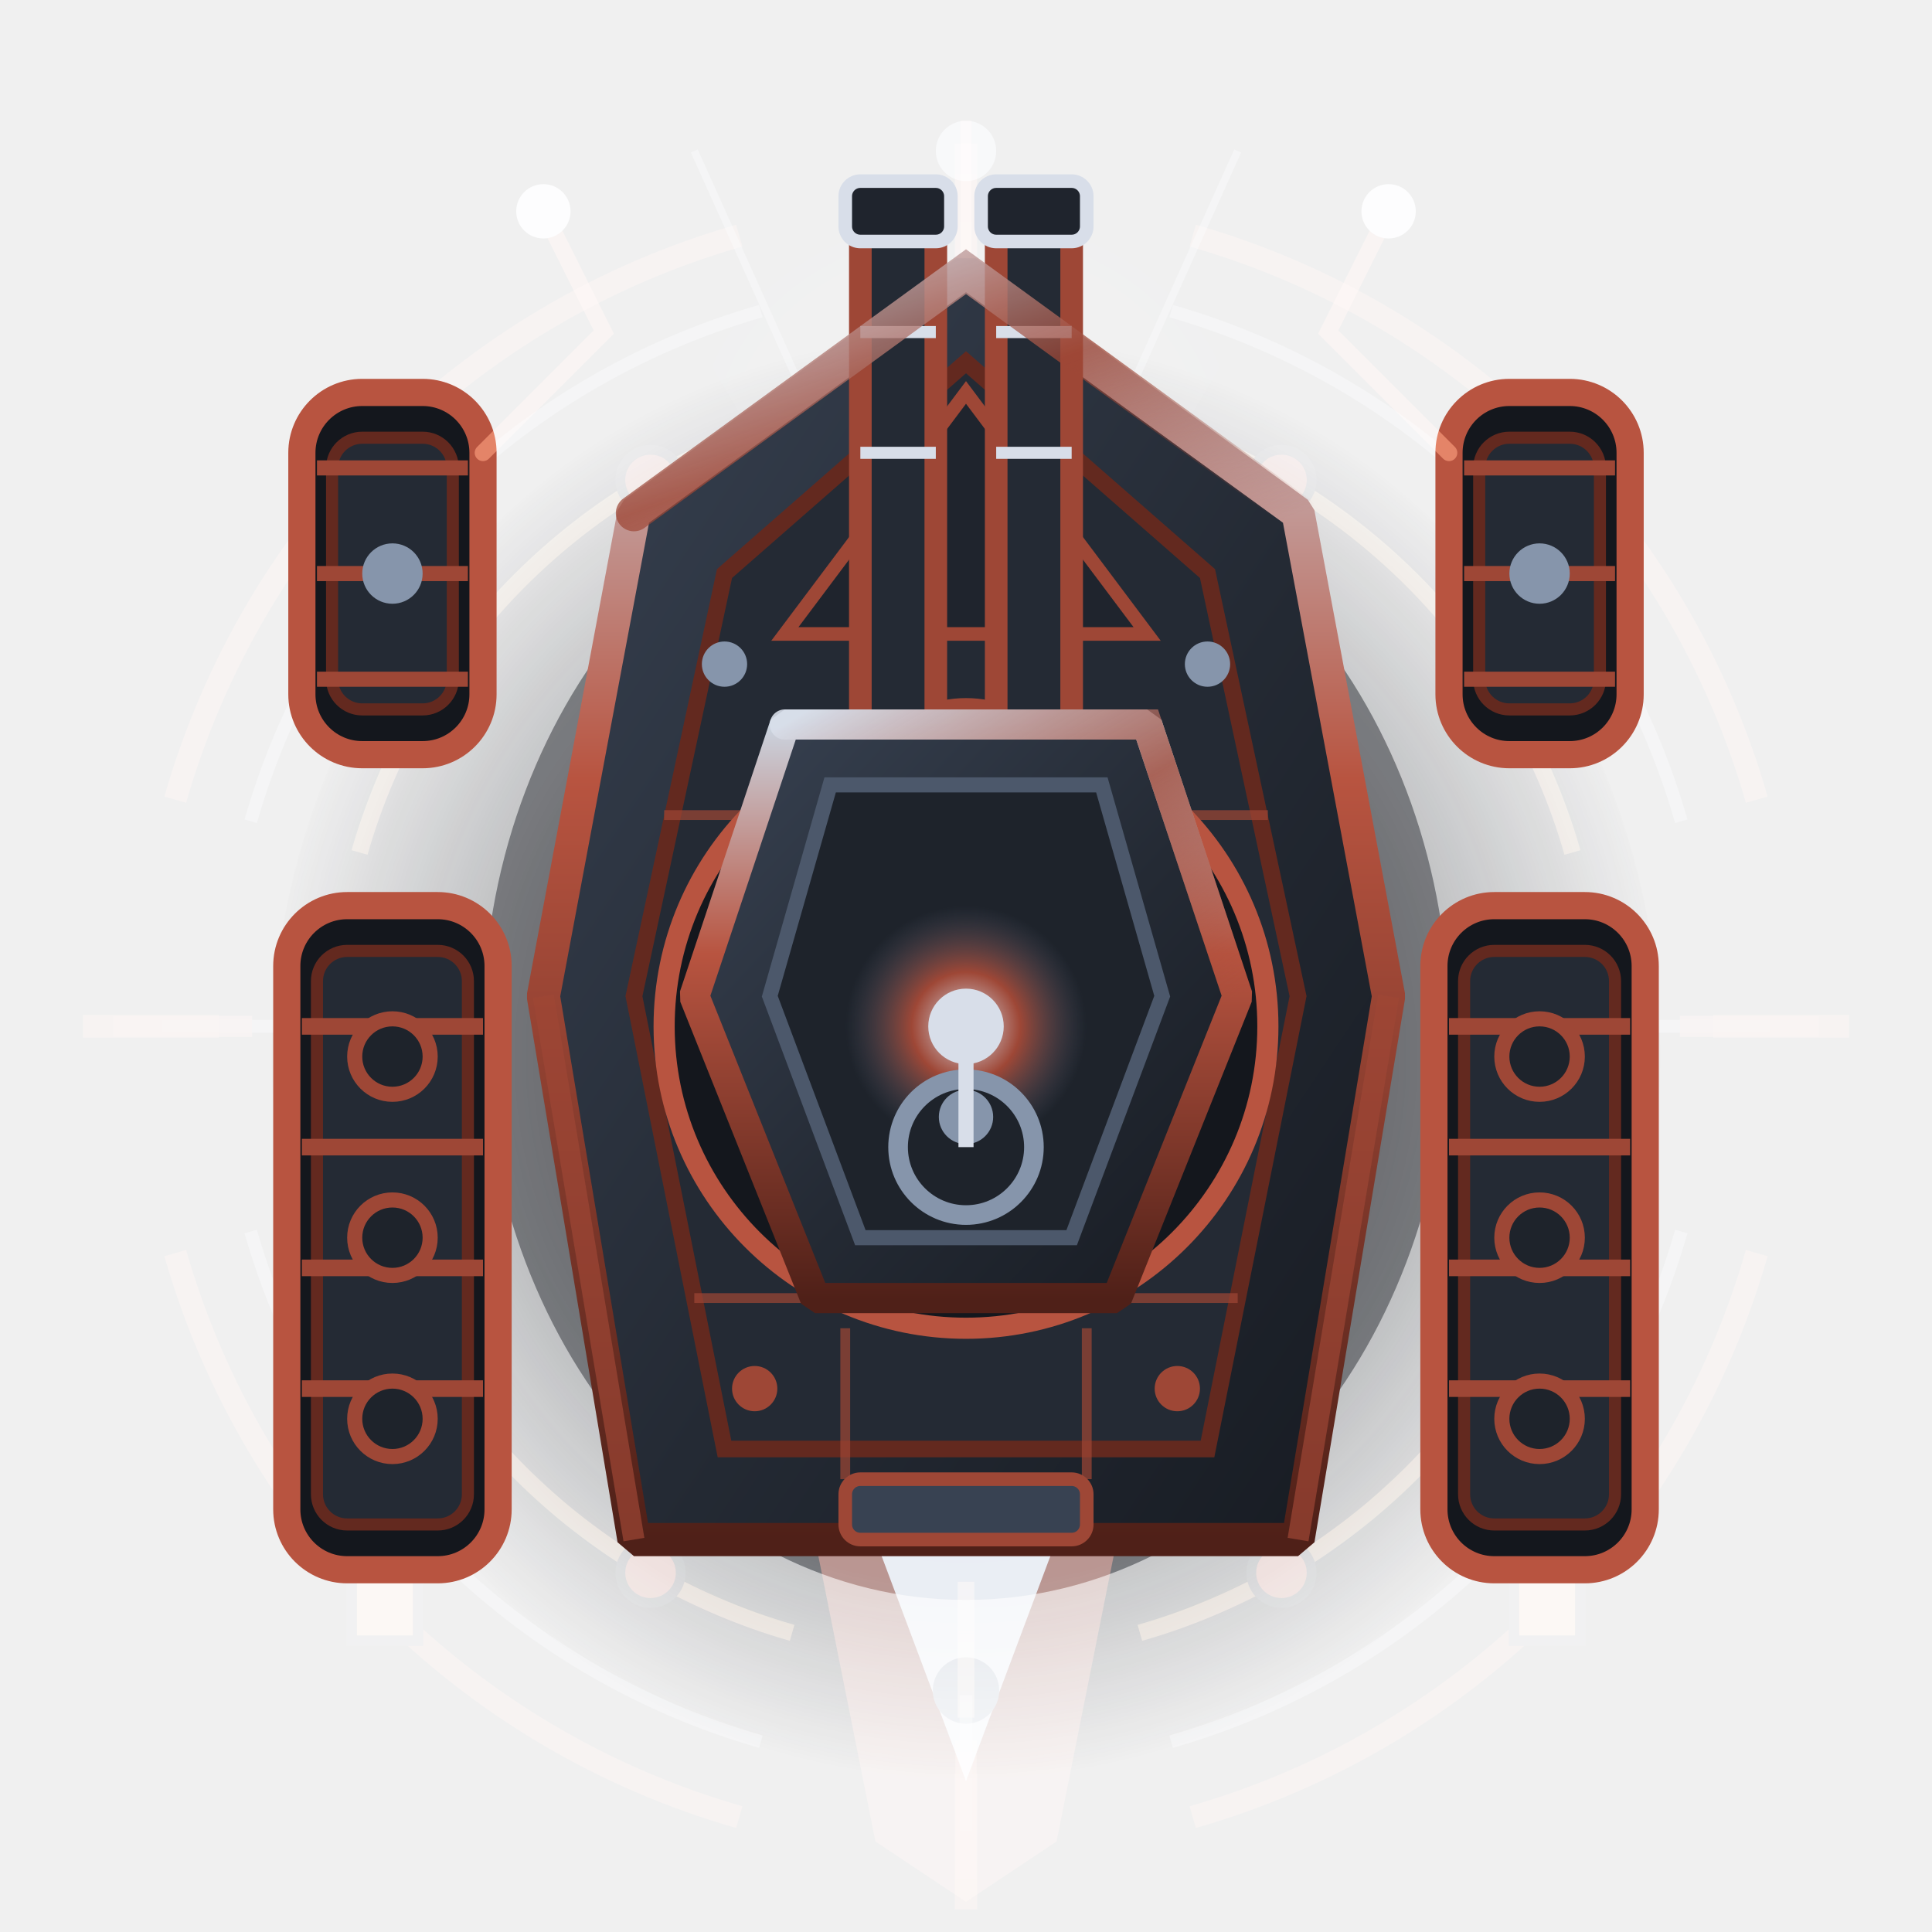
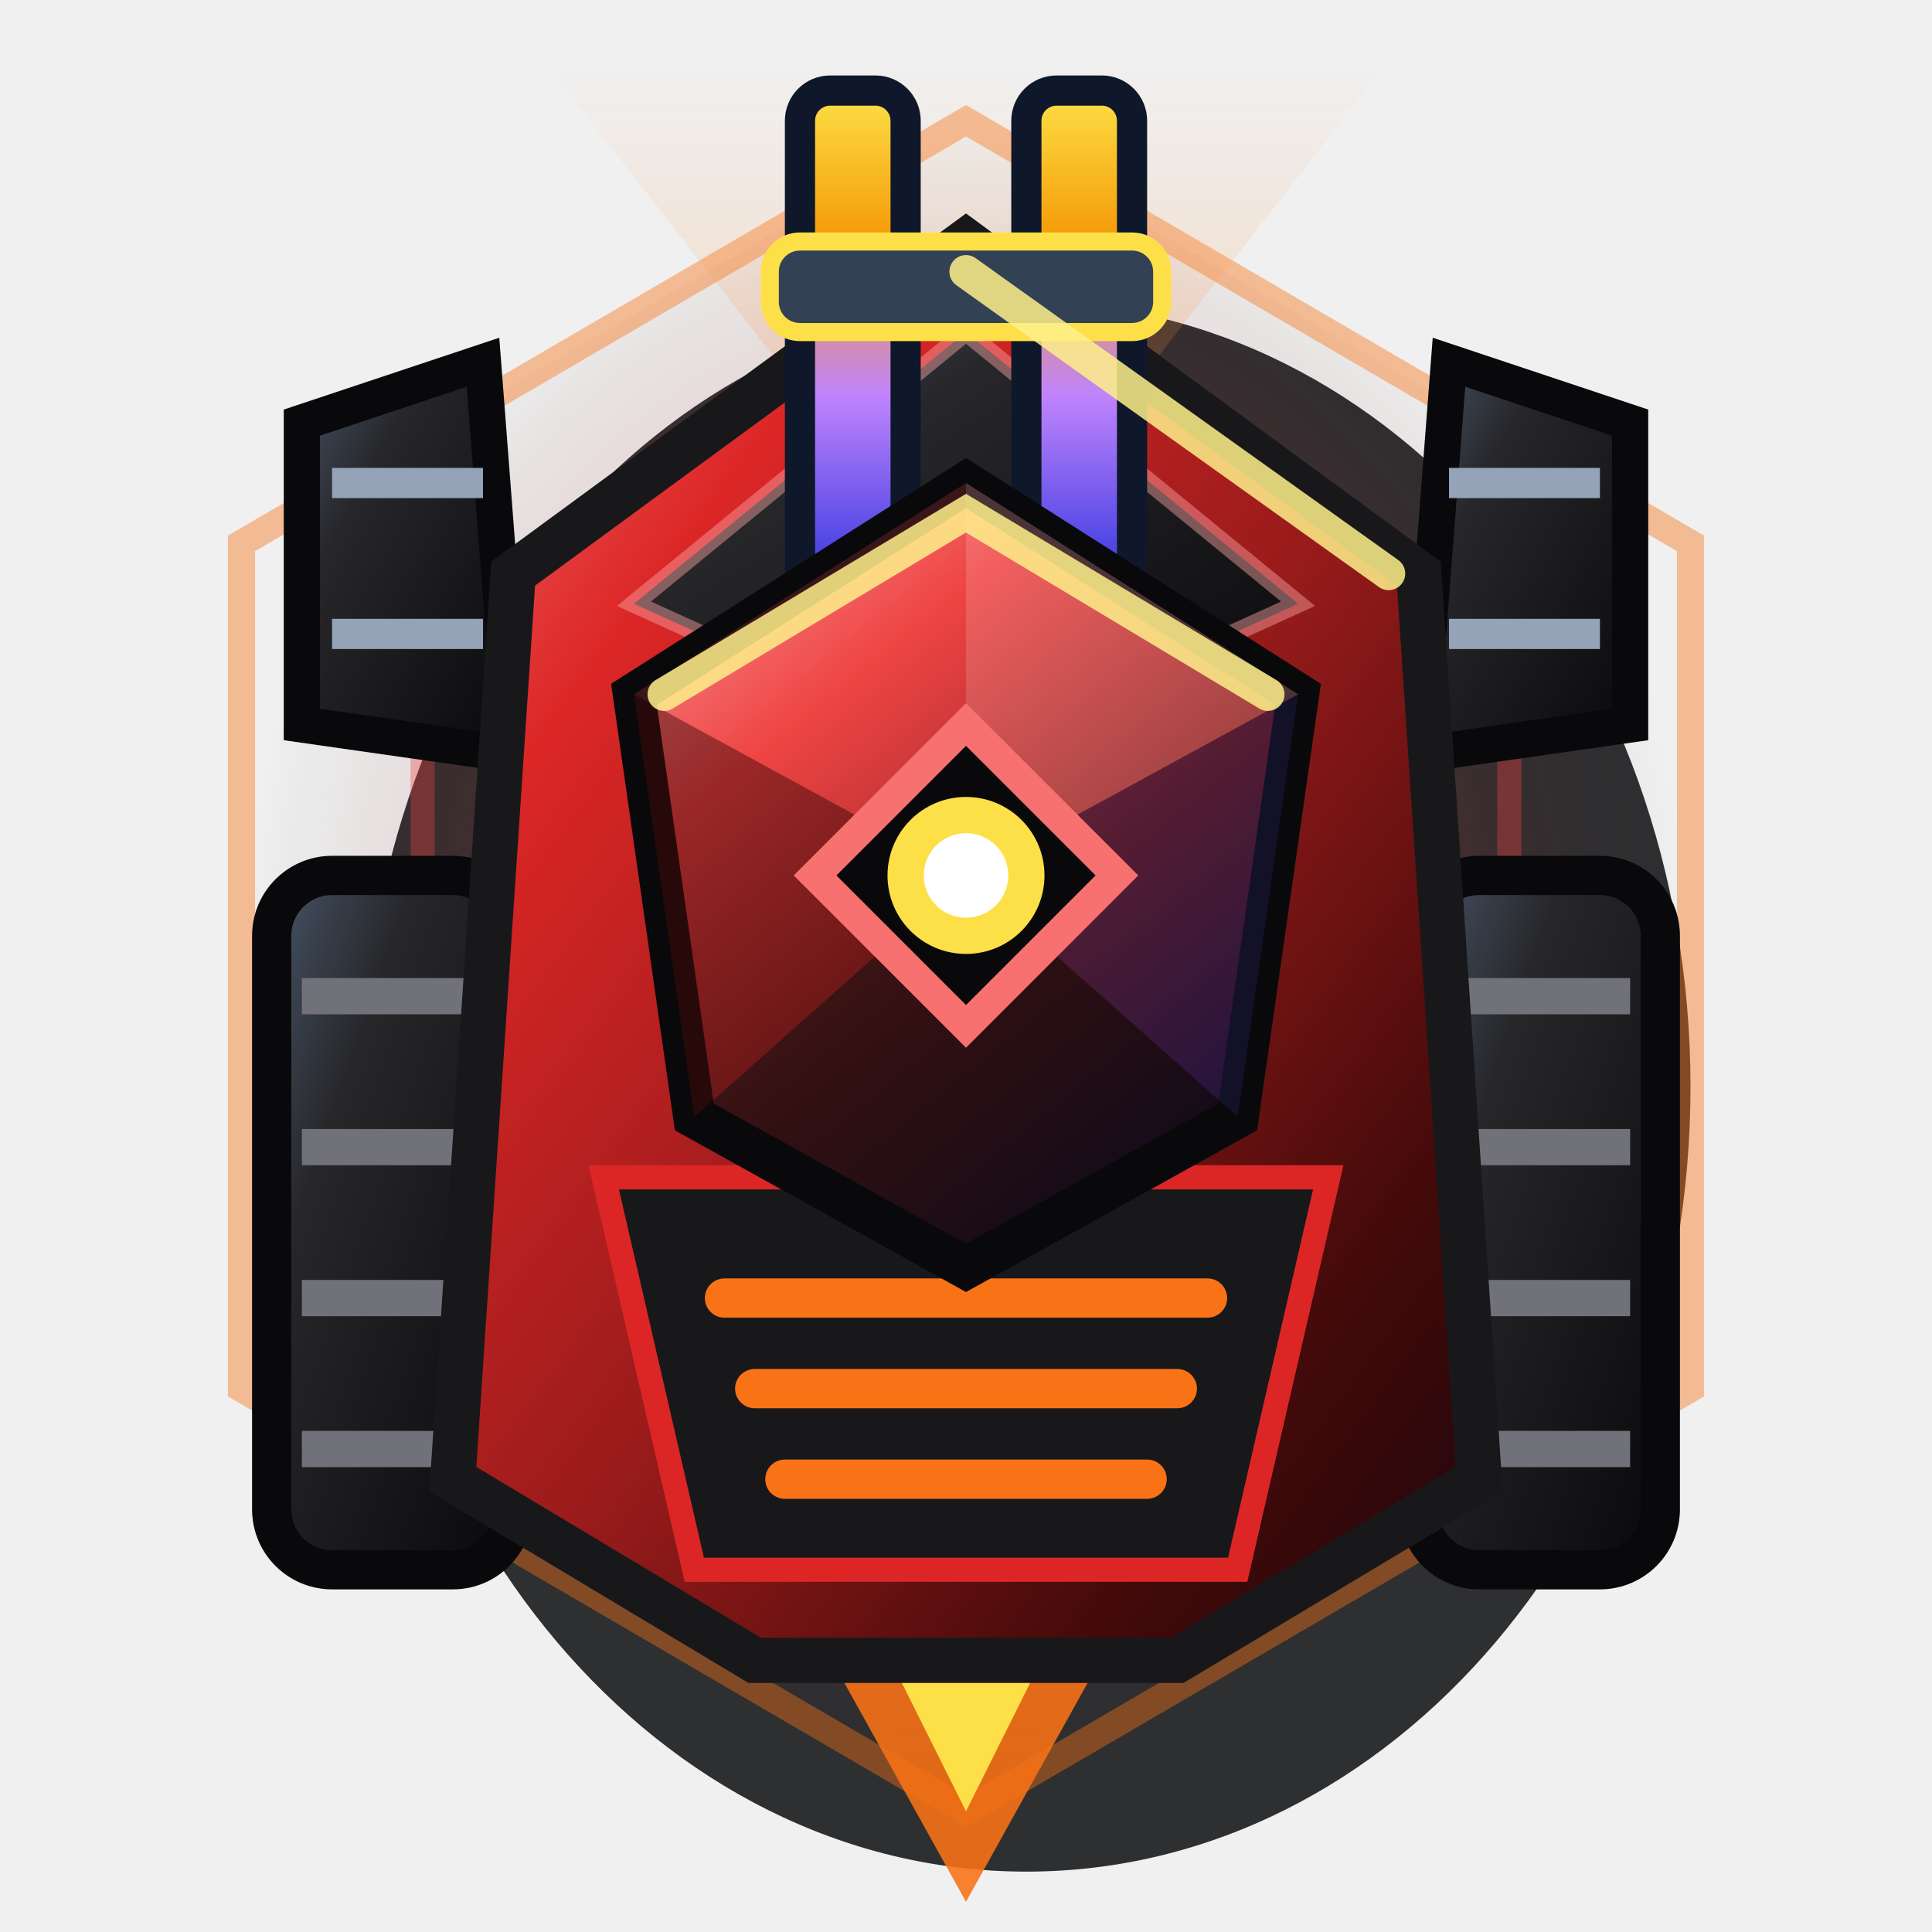
- <svg xmlns="http://www.w3.org/2000/svg" viewBox="0 0 128 128" fill="none" data-rig-id="enemy-scout-rig" data-root-anchor="64,68" data-has-aura="true">
+ <svg xmlns="http://www.w3.org/2000/svg" viewBox="0 0 64 64" width="64" height="64">
  <defs>
-     <radialGradient id="sc-shadow-grad" cx="50%" cy="50%" r="50%">
-       <stop offset="0%" stop-color="#12151a" stop-opacity="0.68" />
-       <stop offset="60%" stop-color="#171b22" stop-opacity="0.3" />
-       <stop offset="100%" stop-color="#171b22" stop-opacity="0" />
+     <linearGradient id="es-hull" x1="0%" y1="0%" x2="100%" y2="100%">
+       <stop offset="0%" stop-color="#f87171" />
+       <stop offset="22%" stop-color="#dc2626" />
+       <stop offset="52%" stop-color="#991b1b" />
+       <stop offset="80%" stop-color="#450a0a" />
+       <stop offset="100%" stop-color="#1c060b" />
+     </linearGradient>
+     <linearGradient id="es-carbon" x1="0%" y1="0%" x2="100%" y2="100%">
+       <stop offset="0%" stop-color="#475569" />
+       <stop offset="30%" stop-color="#27272a" />
+       <stop offset="65%" stop-color="#18181b" />
+       <stop offset="100%" stop-color="#09090b" />
+     </linearGradient>
+     <linearGradient id="es-barrel-temper" x1="0%" y1="0%" x2="0%" y2="100%">
+       <stop offset="0%" stop-color="#fde047" />
+       <stop offset="22%" stop-color="#f59e0b" />
+       <stop offset="48%" stop-color="#c084fc" />
+       <stop offset="72%" stop-color="#4f46e5" />
+       <stop offset="100%" stop-color="#1e293b" />
+     </linearGradient>
+     <linearGradient id="es-turret-facet" x1="15%" y1="0%" x2="85%" y2="100%">
+       <stop offset="0%" stop-color="#fca5a5" />
+       <stop offset="25%" stop-color="#ef4444" />
+       <stop offset="58%" stop-color="#7f1d1d" />
+       <stop offset="85%" stop-color="#31102f" />
+       <stop offset="100%" stop-color="#11091a" />
+     </linearGradient>
+     <radialGradient id="es-magma-aura" cx="50%" cy="50%" r="50%">
+       <stop offset="0%" stop-color="#f97316" stop-opacity="0.32" />
+       <stop offset="65%" stop-color="#dc2626" stop-opacity="0.14" />
+       <stop offset="100%" stop-color="#09090b" stop-opacity="0" />
    </radialGradient>
-     <radialGradient id="sc-aura-field" cx="50%" cy="50%" r="50%">
-       <stop offset="0%" stop-color="#9e4736" stop-opacity="0.25" />
-       <stop offset="60%" stop-color="#647287" stop-opacity="0.1" />
-       <stop offset="100%" stop-color="#171b22" stop-opacity="0" />
-     </radialGradient>
-     <linearGradient id="sc-hull-obsidian" x1="0%" y1="0%" x2="100%" y2="100%">
-       <stop offset="0%" stop-color="#384252" />
-       <stop offset="55%" stop-color="#242a34" />
-       <stop offset="100%" stop-color="#171b22" />
+     <linearGradient id="es-cone" x1="50%" y1="100%" x2="50%" y2="0%">
+       <stop offset="0%" stop-color="#fb923c" stop-opacity="0.36" />
+       <stop offset="100%" stop-color="#fb923c" stop-opacity="0" />
    </linearGradient>
-     <linearGradient id="sc-armor-edge" x1="0%" y1="0%" x2="0%" y2="100%">
-       <stop offset="0%" stop-color="#cbd5e1" />
-       <stop offset="40%" stop-color="#b85440" />
-       <stop offset="100%" stop-color="#4f2018" />
-     </linearGradient>
-     <linearGradient id="sc-rim-glow" x1="0%" y1="0%" x2="100%" y2="100%">
-       <stop offset="0%" stop-color="#d8dee9" stop-opacity="0.9" />
-       <stop offset="50%" stop-color="#9e4736" stop-opacity="0.75" />
-       <stop offset="100%" stop-color="#9e4736" stop-opacity="0" />
-     </linearGradient>
-     <radialGradient id="sc-core-glow" cx="50%" cy="50%" r="50%">
-       <stop offset="0%" stop-color="#d8dee9" />
-       <stop offset="45%" stop-color="#9e4736" />
-       <stop offset="100%" stop-color="#4c586b" stop-opacity="0" />
-     </radialGradient>
  </defs>
-   <g id="part-shadow-cast" data-pivot="64,70" data-parent="root" data-z-index="1" data-blend="multiply" style="mix-blend-mode: multiply">
-     <ellipse cx="64" cy="70" rx="46" ry="48" fill="url(#sc-shadow-grad)" />
-     <ellipse cx="64" cy="68" rx="32" ry="38" fill="#12151a" fill-opacity="0.45" />
+   <ellipse id="part-shadow-cast" cx="34" cy="36" rx="22" ry="26" fill="#040507" opacity="0.82" />
+   <polygon id="part-aura-ring-outer" points="32,4 56,18 56,46 32,60 8,46 8,18" fill="url(#es-magma-aura)" stroke="#f97316" stroke-width="0.9" stroke-opacity="0.42" />
+   <polygon id="part-aura-ring-inner" points="32,10 50,21 50,43 32,54 14,43 14,21" fill="none" stroke="#ef4444" stroke-width="0.8" stroke-opacity="0.35" />
+   <polygon id="part-light-cone-main" points="32,20 18,2 46,2" fill="url(#es-cone)" />
+   <g id="part-thruster-plume">
+     <polygon points="27,54 32,63 37,54" fill="#f97316" opacity="0.88" />
+     <polygon points="29,54 32,60 35,54" fill="#fde047" />
  </g>
-   <g id="part-aura-ring-outer" data-pivot="64,68" data-parent="root" data-z-index="4" data-blend="screen" data-motion="spin-cw" style="mix-blend-mode: screen">
-     <circle cx="64" cy="68" r="58" fill="url(#sc-aura-field)" />
-     <path fill="none" stroke="#9e4736" stroke-width="1.5" stroke-opacity="0.72" d="M116.39,83.02 A54.5,54.5 0 0,1 79.02,120.39 M48.98,120.39 A54.5,54.5 0 0,1 11.61,83.02 M11.61,52.98 A54.5,54.5 0 0,1 48.98,15.61 M79.02,15.61 A54.5,54.5 0 0,1 116.39,52.98 M64,9.5 L64,18.5 M64,117.5 L64,126.5 M5.5,68 L14.5,68 M113.5,68 L122.5,68" stroke-linejoin="bevel" />
-     <path fill="none" stroke="#8695ab" stroke-width="0.85" stroke-opacity="0.58" d="M111.39,81.59 A49.3,49.3 0 0,1 77.59,115.39 M50.41,115.39 A49.3,49.3 0 0,1 16.61,81.59 M16.61,54.41 A49.3,49.3 0 0,1 50.41,20.61 M77.59,20.61 A49.3,49.3 0 0,1 111.39,54.41 M64,14.7 L64,23.7 M64,112.3 L64,121.3 M10.7,68 L19.7,68 M108.3,68 L117.3,68" stroke-linejoin="bevel" />
-     <line x1="111.3" y1="68" x2="120.5" y2="68" stroke="#9e4736" stroke-width="1.4" stroke-opacity="0.8" />
-     <line x1="97.4" y1="101.4" x2="104" y2="108" stroke="#c48f5a" stroke-width="1.4" stroke-opacity="0.8" />
-     <line x1="64" y1="115.3" x2="64" y2="124.5" stroke="#9e4736" stroke-width="1.4" stroke-opacity="0.8" />
-     <line x1="30.6" y1="101.4" x2="24" y2="108" stroke="#c48f5a" stroke-width="1.4" stroke-opacity="0.8" />
-     <line x1="16.7" y1="68" x2="7.5" y2="68" stroke="#9e4736" stroke-width="1.4" stroke-opacity="0.8" />
-     <line x1="30.6" y1="34.6" x2="24" y2="28" stroke="#c48f5a" stroke-width="1.4" stroke-opacity="0.8" />
-     <line x1="64" y1="20.7" x2="64" y2="11.5" stroke="#9e4736" stroke-width="1.4" stroke-opacity="0.8" />
-     <line x1="97.4" y1="34.6" x2="104" y2="28" stroke="#c48f5a" stroke-width="1.4" stroke-opacity="0.8" />
-     <rect x="100.3" y="104.3" width="4.4" height="4.4" fill="#c48f5a" stroke="#12151a" stroke-width="0.7" />
-     <rect x="23.3" y="104.3" width="4.4" height="4.4" fill="#c48f5a" stroke="#12151a" stroke-width="0.7" />
-     <rect x="23.3" y="27.3" width="4.4" height="4.4" fill="#c48f5a" stroke="#12151a" stroke-width="0.7" />
-     <rect x="100.3" y="27.3" width="4.4" height="4.4" fill="#c48f5a" stroke="#12151a" stroke-width="0.7" />
+   <g id="part-wheel-front-L">
+     <polygon points="10,14 16,12 17,25 10,24" fill="url(#es-carbon)" stroke="#09090b" stroke-width="1.2" />
+     <line x1="11" y1="16" x2="16" y2="16" stroke="#94a3b8" stroke-width="1" />
+     <line x1="11" y1="21" x2="16" y2="21" stroke="#94a3b8" stroke-width="1" />
  </g>
-   <g id="part-aura-ring-inner" data-pivot="64,68" data-parent="root" data-z-index="5" data-blend="screen" data-motion="spin-ccw" style="mix-blend-mode: screen">
-     <path fill="none" stroke="#c48f5a" stroke-width="1.1" stroke-opacity="0.68" d="M104.18,79.52 A41.8,41.8 0 0,1 75.52,108.18 M52.48,108.18 A41.8,41.8 0 0,1 23.82,79.52 M23.82,56.48 A41.8,41.8 0 0,1 52.48,27.82 M75.52,27.82 A41.8,41.8 0 0,1 104.18,56.48 M64,22.2 L64,31.2 M64,104.8 L64,113.8 M18.2,68 L27.2,68 M100.8,68 L109.8,68" stroke-linejoin="bevel" />
-     <circle cx="105.8" cy="68" r="2.0" fill="#9e4736" stroke="#12151a" stroke-width="0.65" />
-     <circle cx="84.9" cy="104.2" r="2.0" fill="#9e4736" stroke="#12151a" stroke-width="0.65" />
-     <circle cx="43.1" cy="104.2" r="2.0" fill="#9e4736" stroke="#12151a" stroke-width="0.65" />
-     <circle cx="22.2" cy="68" r="2.0" fill="#9e4736" stroke="#12151a" stroke-width="0.65" />
-     <circle cx="43.1" cy="31.8" r="2.0" fill="#9e4736" stroke="#12151a" stroke-width="0.65" />
-     <circle cx="84.9" cy="31.8" r="2.0" fill="#9e4736" stroke="#12151a" stroke-width="0.65" />
+   <g id="part-wheel-front-R">
+     <polygon points="48,12 54,14 54,24 47,25" fill="url(#es-carbon)" stroke="#09090b" stroke-width="1.2" />
+     <line x1="48" y1="16" x2="53" y2="16" stroke="#94a3b8" stroke-width="1" />
+     <line x1="48" y1="21" x2="53" y2="21" stroke="#94a3b8" stroke-width="1" />
  </g>
-   <g id="part-light-cone-main" data-pivot="64,52" data-parent="part-turret-body" data-z-index="8" data-blend="screen" style="mix-blend-mode: screen">
-     <polygon points="64,52 36,6 92,6" fill="url(#sc-aura-field)" opacity="0.75" />
-     <line x1="64" y1="50" x2="64" y2="8" stroke="#9e4736" stroke-width="0.7" />
-     <line x1="64" y1="50" x2="46" y2="10" stroke="#9aa8bd" stroke-width="0.5" stroke-opacity="0.5" />
-     <line x1="64" y1="50" x2="82" y2="10" stroke="#9aa8bd" stroke-width="0.5" stroke-opacity="0.5" />
+   <g id="part-track-rear-L">
+     <rect x="9" y="29" width="8" height="23" rx="2" fill="url(#es-carbon)" stroke="#09090b" stroke-width="1.3" />
+     <path d="M10 33 H16 M10 38 H16 M10 43 H16 M10 48 H16" stroke="#71717a" stroke-width="1.2" />
  </g>
-   <g id="part-thruster-plume" data-pivot="64,104" data-parent="part-hull-chassis" data-z-index="10" data-blend="screen" data-motion="scale-pulse" style="mix-blend-mode: screen">
-     <polygon points="54,102 74,102 70,122 64,126 58,122" fill="#9e4736" fill-opacity="0.8" />
-     <polygon points="58,102 70,102 64,118" fill="#d8dee9" />
-     <circle cx="64" cy="112" r="2.2" fill="#8695ab" />
+   <g id="part-track-rear-R">
+     <rect x="47" y="29" width="8" height="23" rx="2" fill="url(#es-carbon)" stroke="#09090b" stroke-width="1.3" />
+     <path d="M48 33 H54 M48 38 H54 M48 43 H54 M48 48 H54" stroke="#71717a" stroke-width="1.2" />
  </g>
-   <g id="part-wheel-front-L" data-pivot="28,38" data-parent="part-hull-chassis" data-z-index="14" data-blend="normal" data-motion="steer-rotate">
-     <circle cx="28" cy="38" r="4" fill="#1e232b" stroke="#9e4736" stroke-width="1.2" />
-     <rect x="20" y="26" width="12" height="24" rx="4" fill="#14171d" stroke="#b85440" stroke-width="1.8" />
-     <rect x="22" y="29" width="8" height="18" rx="2" fill="#242a34" stroke="#63291f" stroke-width="0.8" />
-     <path d="M21 31 H31 M21 38 H31 M21 45 H31" stroke="#9e4736" stroke-width="1.0" />
-     <circle cx="26" cy="38" r="2" fill="#8695ab" />
+   <g id="part-hull-chassis">
+     <polygon points="32,8 47,19 49,49 39,55 25,55 15,49 17,19" fill="url(#es-hull)" stroke="#18181b" stroke-width="1.5" />
+     <polygon points="32,11 43,20 32,25 21,20" fill="url(#es-carbon)" stroke="#fca5a5" stroke-width="0.6" stroke-opacity="0.45" />
+     <polygon points="20,39 44,39 41,52 23,52" fill="#18181b" stroke="#dc2626" stroke-width="0.8" />
+     <path d="M24 43 H40 M25 46 H39 M26 49 H38" stroke="#f97316" stroke-width="1.3" stroke-linecap="round" />
  </g>
-   <g id="part-wheel-front-R" data-pivot="100,38" data-parent="part-hull-chassis" data-z-index="14" data-blend="normal" data-motion="steer-rotate">
-     <circle cx="100" cy="38" r="4" fill="#1e232b" stroke="#9e4736" stroke-width="1.2" />
-     <rect x="96" y="26" width="12" height="24" rx="4" fill="#14171d" stroke="#b85440" stroke-width="1.8" />
-     <rect x="98" y="29" width="8" height="18" rx="2" fill="#242a34" stroke="#63291f" stroke-width="0.8" />
-     <path d="M97 31 H107 M97 38 H107 M97 45 H107" stroke="#9e4736" stroke-width="1.0" />
-     <circle cx="102" cy="38" r="2" fill="#8695ab" />
+   <g id="part-barrel-twin-mg">
+     <rect x="26.5" y="3" width="3.5" height="21" rx="1" fill="url(#es-barrel-temper)" stroke="#0f172a" stroke-width="1" />
+     <rect x="34" y="3" width="3.5" height="21" rx="1" fill="url(#es-barrel-temper)" stroke="#0f172a" stroke-width="1" />
+     <rect x="25.5" y="8" width="13" height="3" rx="1" fill="#334155" stroke="#fde047" stroke-width="0.6" />
  </g>
-   <g id="part-track-rear-L" data-pivot="26,82" data-parent="part-hull-chassis" data-z-index="16" data-blend="normal" data-motion="scroll-uv-left">
-     <rect x="19" y="60" width="14" height="44" rx="4" fill="#14171d" stroke="#b85440" stroke-width="1.8" />
-     <rect x="21" y="63" width="10" height="38" rx="2" fill="#242a34" stroke="#63291f" stroke-width="0.8" />
-     <path d="M20 68 H32 M20 76 H32 M20 84 H32 M20 92 H32" stroke="#9e4736" stroke-width="1.1" />
-     <circle cx="26" cy="70" r="2.5" fill="#1e232b" stroke="#9e4736" stroke-width="1.0" />
-     <circle cx="26" cy="82" r="2.5" fill="#1e232b" stroke="#9e4736" stroke-width="1.0" />
-     <circle cx="26" cy="94" r="2.5" fill="#1e232b" stroke="#9e4736" stroke-width="1.0" />
+   <g id="part-turret-body">
+     <polygon points="32,16 43,23 41,37 32,42 23,37 21,23" fill="url(#es-turret-facet)" stroke="#09090b" stroke-width="1.4" />
+     <polygon points="32,16 43,23 32,29" fill="#fca5a5" opacity="0.28" />
+     <polygon points="32,16 21,23 32,29" fill="#ef4444" opacity="0.22" />
+     <polygon points="21,23 23,37 32,29" fill="#450a0a" opacity="0.5" />
+     <polygon points="43,23 41,37 32,29" fill="#1e1b4b" opacity="0.45" />
+     <polygon points="23,37 32,42 41,37 32,29" fill="#09090b" opacity="0.65" />
  </g>
-   <g id="part-track-rear-R" data-pivot="102,82" data-parent="part-hull-chassis" data-z-index="16" data-blend="normal" data-motion="scroll-uv-right">
-     <rect x="95" y="60" width="14" height="44" rx="4" fill="#14171d" stroke="#b85440" stroke-width="1.8" />
-     <rect x="97" y="63" width="10" height="38" rx="2" fill="#242a34" stroke="#63291f" stroke-width="0.8" />
-     <path d="M96 68 H108 M96 76 H108 M96 84 H108 M96 92 H108" stroke="#9e4736" stroke-width="1.1" />
-     <circle cx="102" cy="70" r="2.5" fill="#1e232b" stroke="#9e4736" stroke-width="1.0" />
-     <circle cx="102" cy="82" r="2.5" fill="#1e232b" stroke="#9e4736" stroke-width="1.0" />
-     <circle cx="102" cy="94" r="2.5" fill="#1e232b" stroke="#9e4736" stroke-width="1.0" />
+   <path id="part-light-rim-body" d="M32,9 L46,19 M22,23 L32,17 L42,23" fill="none" stroke="#fef08a" stroke-width="1.1" stroke-linecap="round" opacity="0.85" />
+   <g id="part-sensor-optic">
+     <polygon points="32,24 37,29 32,34 27,29" fill="#09090b" stroke="#f87171" stroke-width="1" />
+     <circle cx="32" cy="29" r="2.6" fill="#fde047" />
  </g>
-   <g id="part-hull-chassis" data-pivot="64,68" data-parent="root" data-z-index="25" data-blend="normal">
-     <polygon points="64,18 86,34 92,66 86,102 42,102 36,66 42,34" fill="url(#sc-hull-obsidian)" stroke="url(#sc-armor-edge)" stroke-width="2.2" stroke-linejoin="bevel" />
-     <polygon points="64,24 80,38 86,66 80,96 48,96 42,66 48,38" fill="#242a34" stroke="#63291f" stroke-width="1.1" />
-     <polygon points="64,26 76,42 52,42" fill="#1f242d" stroke="#9e4736" stroke-width="0.9" />
-     <path d="M44 54 H84 M46 86 H82 M56 88 V98 M72 88 V98" stroke="#9e4736" stroke-width="0.65" stroke-opacity="0.7" />
-     <circle cx="48" cy="44" r="1.5" fill="#8695ab" />
-     <circle cx="80" cy="44" r="1.5" fill="#8695ab" />
-     <circle cx="50" cy="92" r="1.5" fill="#9e4736" />
-     <circle cx="78" cy="92" r="1.5" fill="#9e4736" />
-     <rect x="56" y="98" width="16" height="4" rx="1" fill="#384252" stroke="#9e4736" stroke-width="0.9" />
-     <circle cx="52" cy="58" r="1.5" fill="#c48f5a" stroke="#12151a" stroke-width="0.6" />
-     <circle cx="76" cy="58" r="1.5" fill="#c48f5a" stroke="#12151a" stroke-width="0.6" />
-     <circle cx="52" cy="78" r="1.5" fill="#c48f5a" stroke="#12151a" stroke-width="0.6" />
-     <circle cx="76" cy="78" r="1.5" fill="#c48f5a" stroke="#12151a" stroke-width="0.6" />
-   </g>
-   <g id="part-barrel-twin-mg" data-pivot="64,54" data-parent="part-turret-body" data-z-index="35" data-blend="normal" data-motion="recoil-y">
-     <circle cx="64" cy="54" r="7" fill="#1e232b" stroke="#9e4736" stroke-width="1.5" />
-     <rect x="57" y="14" width="5" height="38" rx="1" fill="#242a34" stroke="#9e4736" stroke-width="1.5" />
-     <rect x="66" y="14" width="5" height="38" rx="1" fill="#242a34" stroke="#9e4736" stroke-width="1.5" />
-     <rect x="56" y="12" width="7" height="4" rx="1" fill="#1f242d" stroke="#d8dee9" stroke-width="0.9" />
-     <rect x="65" y="12" width="7" height="4" rx="1" fill="#1f242d" stroke="#d8dee9" stroke-width="0.9" />
-     <path d="M57 22 H62 M57 30 H62 M66 22 H71 M66 30 H71" stroke="#d8dee9" stroke-width="0.8" />
-   </g>
-   <g id="part-turret-body" data-pivot="64,68" data-parent="part-hull-chassis" data-z-index="40" data-blend="normal" data-motion="aim-rotate-360">
-     <circle cx="64" cy="68" r="20" fill="#14171d" stroke="#b85440" stroke-width="1.4" />
-     <polygon points="52,48 76,48 82,66 74,86 54,86 46,66" fill="url(#sc-hull-obsidian)" stroke="url(#sc-armor-edge)" stroke-width="2.0" stroke-linejoin="bevel" />
-     <polygon points="55,52 73,52 77,66 71,82 57,82 51,66" fill="#1e232b" stroke="#4c586b" stroke-width="1.0" />
-     <circle cx="64" cy="68" r="8" fill="url(#sc-core-glow)" />
-     <circle cx="64" cy="68" r="2.5" fill="#d8dee9" />
-   </g>
-   <g id="part-light-rim-body" data-pivot="64,68" data-parent="part-hull-chassis" data-z-index="45" data-blend="plus-lighter" style="mix-blend-mode: plus-lighter">
-     <path d="M42 34 L64 18 L86 34" stroke="url(#sc-rim-glow)" stroke-width="2.4" stroke-linecap="round" />
-     <path d="M52 48 H76 L82 66" stroke="url(#sc-rim-glow)" stroke-width="2.0" stroke-linecap="round" />
-     <line x1="36" y1="66" x2="42" y2="102" stroke="#9e4736" stroke-width="1.4" stroke-opacity="0.7" />
-     <line x1="92" y1="66" x2="86" y2="102" stroke="#9e4736" stroke-width="1.4" stroke-opacity="0.7" />
-   </g>
-   <g id="part-sensor-optic" data-pivot="64,76" data-parent="part-turret-body" data-z-index="50" data-blend="normal" data-motion="spin-ccw">
-     <circle cx="64" cy="76" r="4.5" fill="#1e232b" stroke="#8695ab" stroke-width="1.3" />
-     <circle cx="64" cy="74" r="1.8" fill="#8695ab" />
-     <line x1="64" y1="76" x2="64" y2="70" stroke="#d8dee9" stroke-width="1.0" />
-   </g>
-   <g id="part-aura-corona-top" data-pivot="64,68" data-parent="root" data-z-index="65" data-blend="screen" data-motion="pulse-breathe" style="mix-blend-mode: screen">
-     <path d="M32 30 L40 22 L36 14 M96 30 L88 22 L92 14" stroke="#9e4736" stroke-width="1.1" stroke-linecap="round" />
-     <circle cx="36" cy="14" r="1.8" fill="#d8dee9" />
-     <circle cx="92" cy="14" r="1.8" fill="#d8dee9" />
-     <circle cx="64" cy="10" r="2.0" fill="#8695ab" />
-   </g>
+   <circle id="part-aura-corona-top" cx="32" cy="29" r="1.4" fill="#ffffff" />
</svg>
